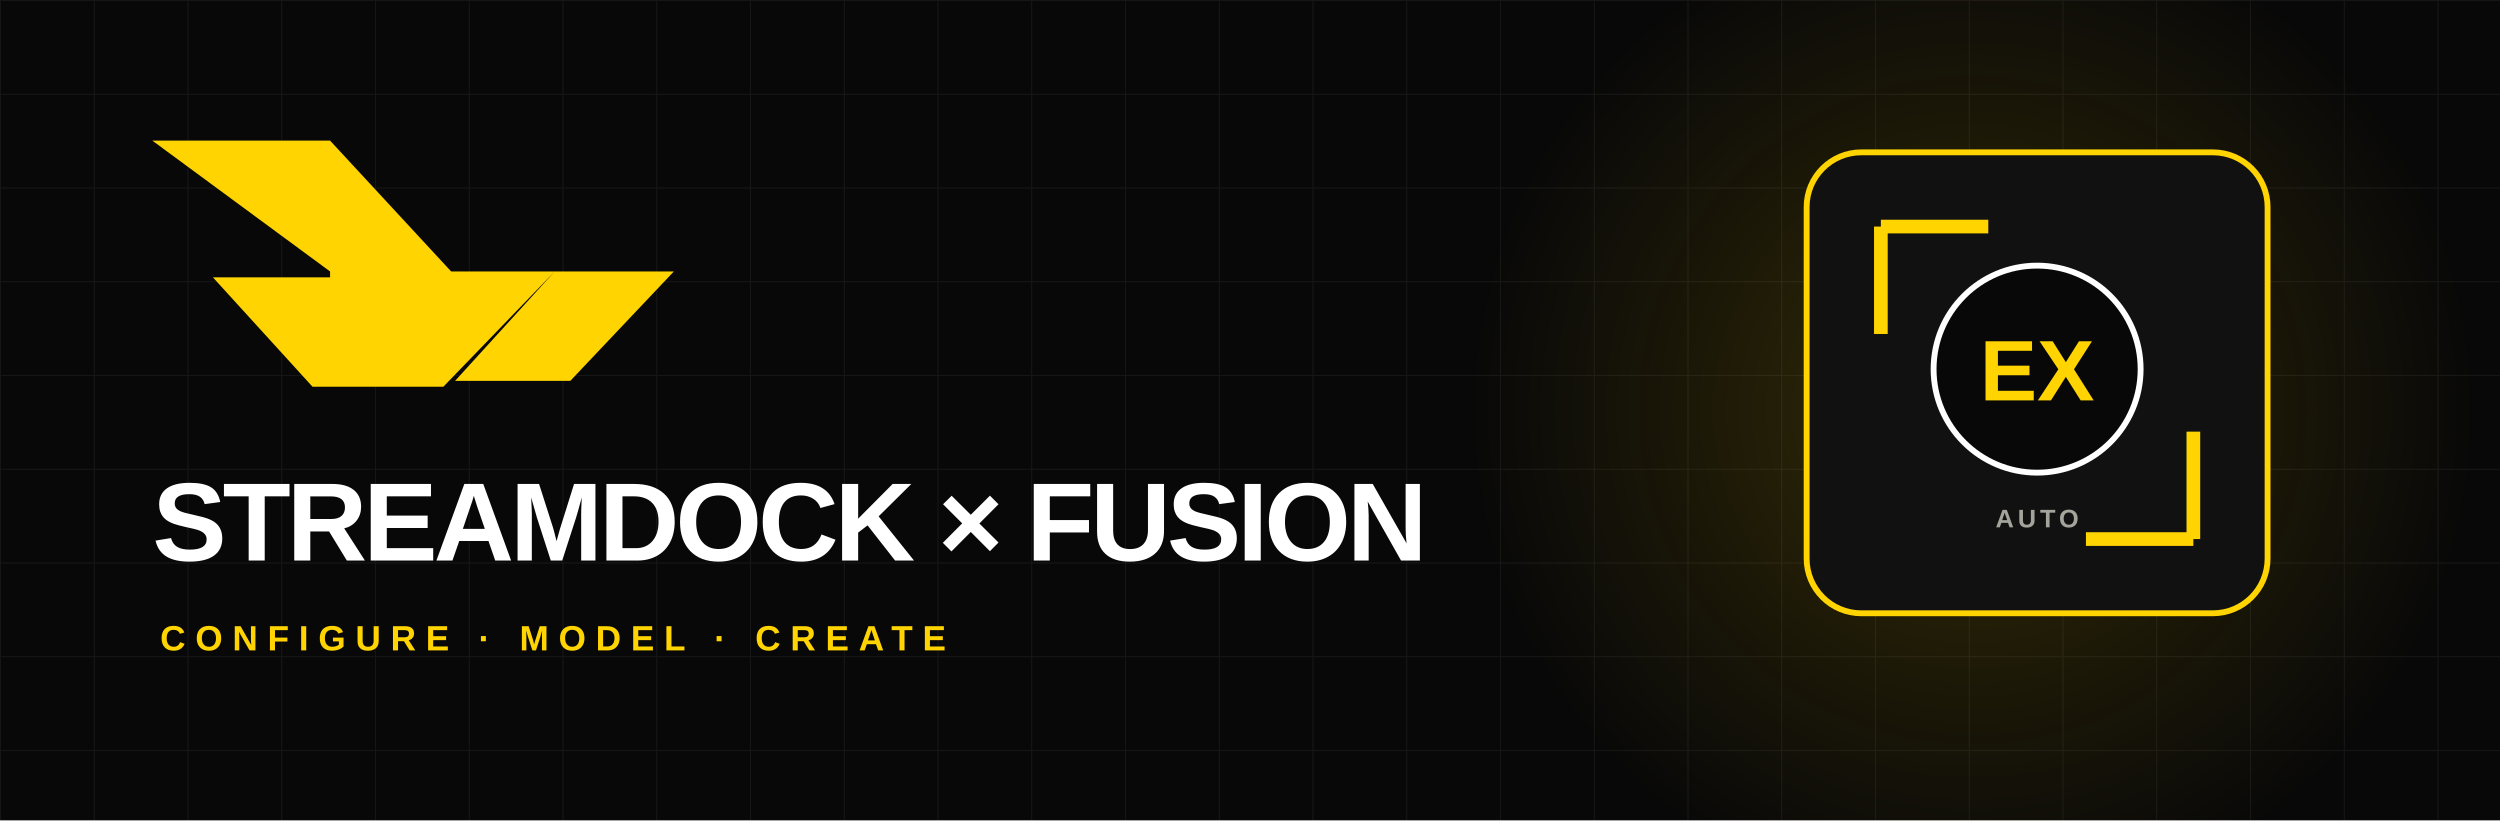
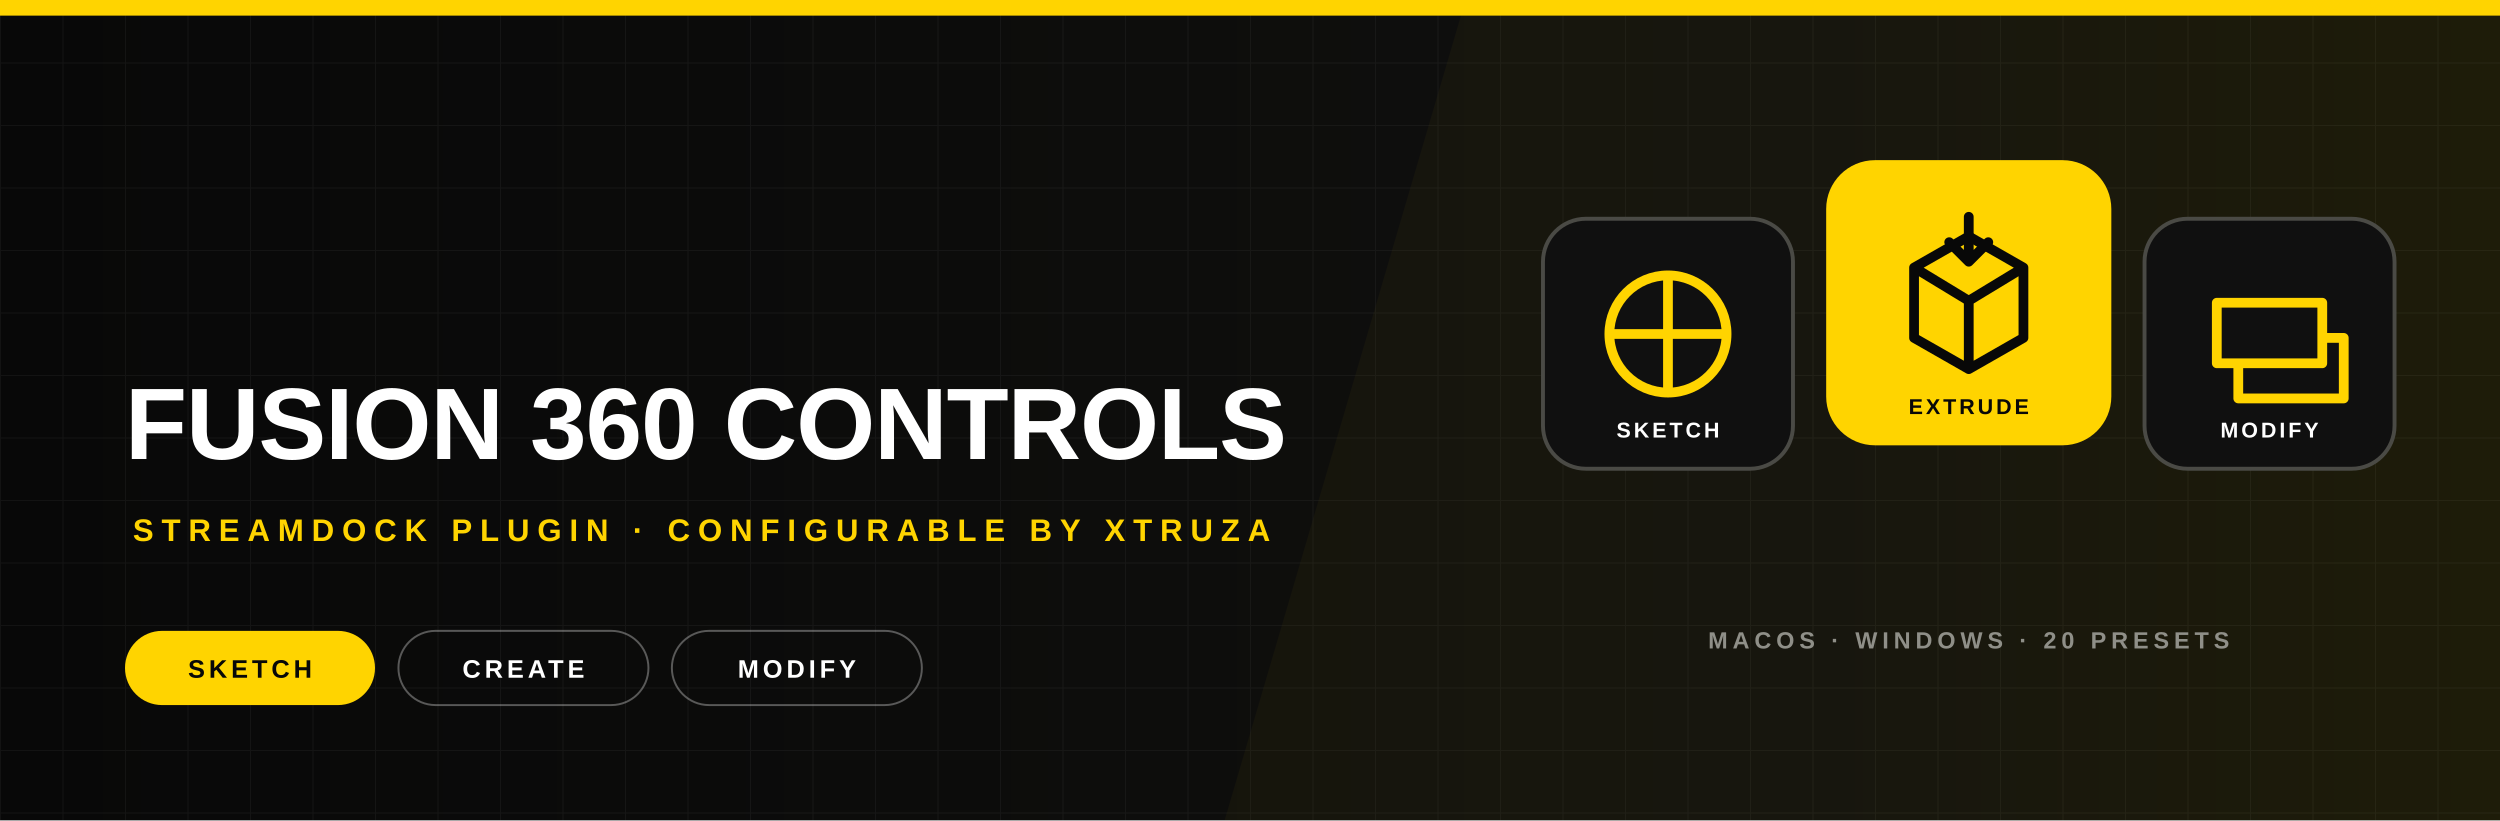
<svg xmlns="http://www.w3.org/2000/svg" width="1280" height="420" viewBox="0 0 1280 420" role="img" aria-labelledby="title desc">
  <defs>
-     <pattern id="grid" width="48" height="48" patternUnits="userSpaceOnUse">
-       <path d="M48 0H0v48" fill="none" stroke="#fff" stroke-opacity=".055" />
+     <pattern id="grid" width="32" height="32" patternUnits="userSpaceOnUse">
+       <path d="M32 0H0v32" fill="none" stroke="#ffffff" stroke-opacity=".045" />
    </pattern>
-     <radialGradient id="glow">
-       <stop stop-color="#ffd400" stop-opacity=".18" />
-       <stop offset="1" stop-color="#ffd400" stop-opacity="0" />
-     </radialGradient>
+     <linearGradient id="fade" x1="0" x2="1">
+       <stop offset="0" stop-color="#080808" />
+       <stop offset=".72" stop-color="#10100e" />
+       <stop offset="1" stop-color="#171609" />
+     </linearGradient>
  </defs>
-   <rect width="1280" height="420" fill="#080808" />
+   <rect width="1280" height="420" fill="url(#fade)" />
  <rect width="1280" height="420" fill="url(#grid)" />
-   <circle cx="1010" cy="210" r="260" fill="url(#glow)" />
-   <path d="M78 72h91l62 67h-62L78 72zm91 67h115l-57 59h-67l-51-56h60zm115 0h61l-53 56h-59l51-56z" fill="#ffd400" />
-   <text x="78" y="287" font-family="Arial,Helvetica,sans-serif" font-size="57" font-weight="900" letter-spacing="-2" fill="#fff">STREAMDOCK × FUSION</text>
-   <text x="82" y="333" font-family="Arial,Helvetica,sans-serif" font-size="18" font-weight="700" letter-spacing="5" fill="#ffd400">CONFIGURE · MODEL · CREATE</text>
-   <g transform="translate(925 78)">
-     <rect width="236" height="236" rx="28" fill="#111" stroke="#ffd400" stroke-width="3" />
-     <path d="M38 38h55M38 38v55M198 198h-55M198 198v-55" stroke="#ffd400" stroke-width="7" fill="none" />
-     <circle cx="118" cy="111" r="53" fill="#080808" stroke="#fff" stroke-width="3" />
-     <text x="118" y="127" text-anchor="middle" font-family="Arial" font-size="44" font-weight="900" fill="#ffd400">EX</text>
-     <text x="118" y="192" text-anchor="middle" font-family="Arial" font-size="13" font-weight="700" letter-spacing="2" fill="#a4a49d">AUTO</text>
+   <rect width="1280" height="8" fill="#ffd400" />
+   <path d="M748 8h532v412H627z" fill="#ffd400" opacity=".035" />
+   <text x="64" y="235" fill="#ffffff" font-family="Arial,Helvetica,sans-serif" font-size="52" font-weight="900" letter-spacing="-.5">FUSION 360 CONTROLS</text>
+   <text x="68" y="277" fill="#ffd400" font-family="Arial,Helvetica,sans-serif" font-size="16" font-weight="700" letter-spacing="4">STREAMDOCK PLUGIN · CONFIGURABLE BY XTRUZA</text>
+   <g font-family="Arial,Helvetica,sans-serif" font-size="13" font-weight="700" letter-spacing="2">
+     <rect x="64" y="323" width="128" height="38" rx="19" fill="#ffd400" />
+     <text x="128" y="347" text-anchor="middle" fill="#080808">SKETCH</text>
+     <rect x="204" y="323" width="128" height="38" rx="19" fill="none" stroke="#ffffff" stroke-opacity=".32" />
+     <text x="268" y="347" text-anchor="middle" fill="#ffffff">CREATE</text>
+     <rect x="344" y="323" width="128" height="38" rx="19" fill="none" stroke="#ffffff" stroke-opacity=".32" />
+     <text x="408" y="347" text-anchor="middle" fill="#ffffff">MODIFY</text>
  </g>
+   <g transform="translate(790 82)">
+     <g transform="translate(0 30)">
+       <rect width="128" height="128" rx="22" fill="#101010" stroke="#4a4a45" stroke-width="2" />
+       <circle cx="64" cy="59" r="30" fill="none" stroke="#ffd400" stroke-width="5" />
+       <path d="M36 59h56M64 31v56" stroke="#ffd400" stroke-width="5" stroke-linecap="round" />
+       <text x="64" y="112" text-anchor="middle" fill="#ffffff" font-family="Arial" font-size="11" font-weight="700" letter-spacing="1.5">SKETCH</text>
+     </g>
+     <g transform="translate(145 0)">
+       <rect width="146" height="146" rx="25" fill="#ffd400" />
+       <path d="M45 91V55l28-16 28 16v36L73 107 45 91zm0-36 28 17 28-17M73 72v35" fill="none" stroke="#080808" stroke-width="5" stroke-linejoin="round" />
+       <path d="M73 29v23m-10-10 10 10 10-10" fill="none" stroke="#080808" stroke-width="5" stroke-linecap="round" stroke-linejoin="round" />
+       <text x="73" y="130" text-anchor="middle" fill="#080808" font-family="Arial" font-size="11" font-weight="900" letter-spacing="1.5">EXTRUDE</text>
+     </g>
+     <g transform="translate(308 30)">
+       <rect width="128" height="128" rx="22" fill="#101010" stroke="#4a4a45" stroke-width="2" />
+       <path d="M37 43h54v31H37zM48 74v18h54V61H91" fill="none" stroke="#ffd400" stroke-width="5" stroke-linejoin="round" />
+       <text x="64" y="112" text-anchor="middle" fill="#ffffff" font-family="Arial" font-size="11" font-weight="700" letter-spacing="1.5">MODIFY</text>
+     </g>
+   </g>
+   <text x="1008" y="332" text-anchor="middle" fill="#8f8f88" font-family="Arial,Helvetica,sans-serif" font-size="12" font-weight="700" letter-spacing="2.5">MACOS · WINDOWS · 20 PRESETS</text>
</svg>
